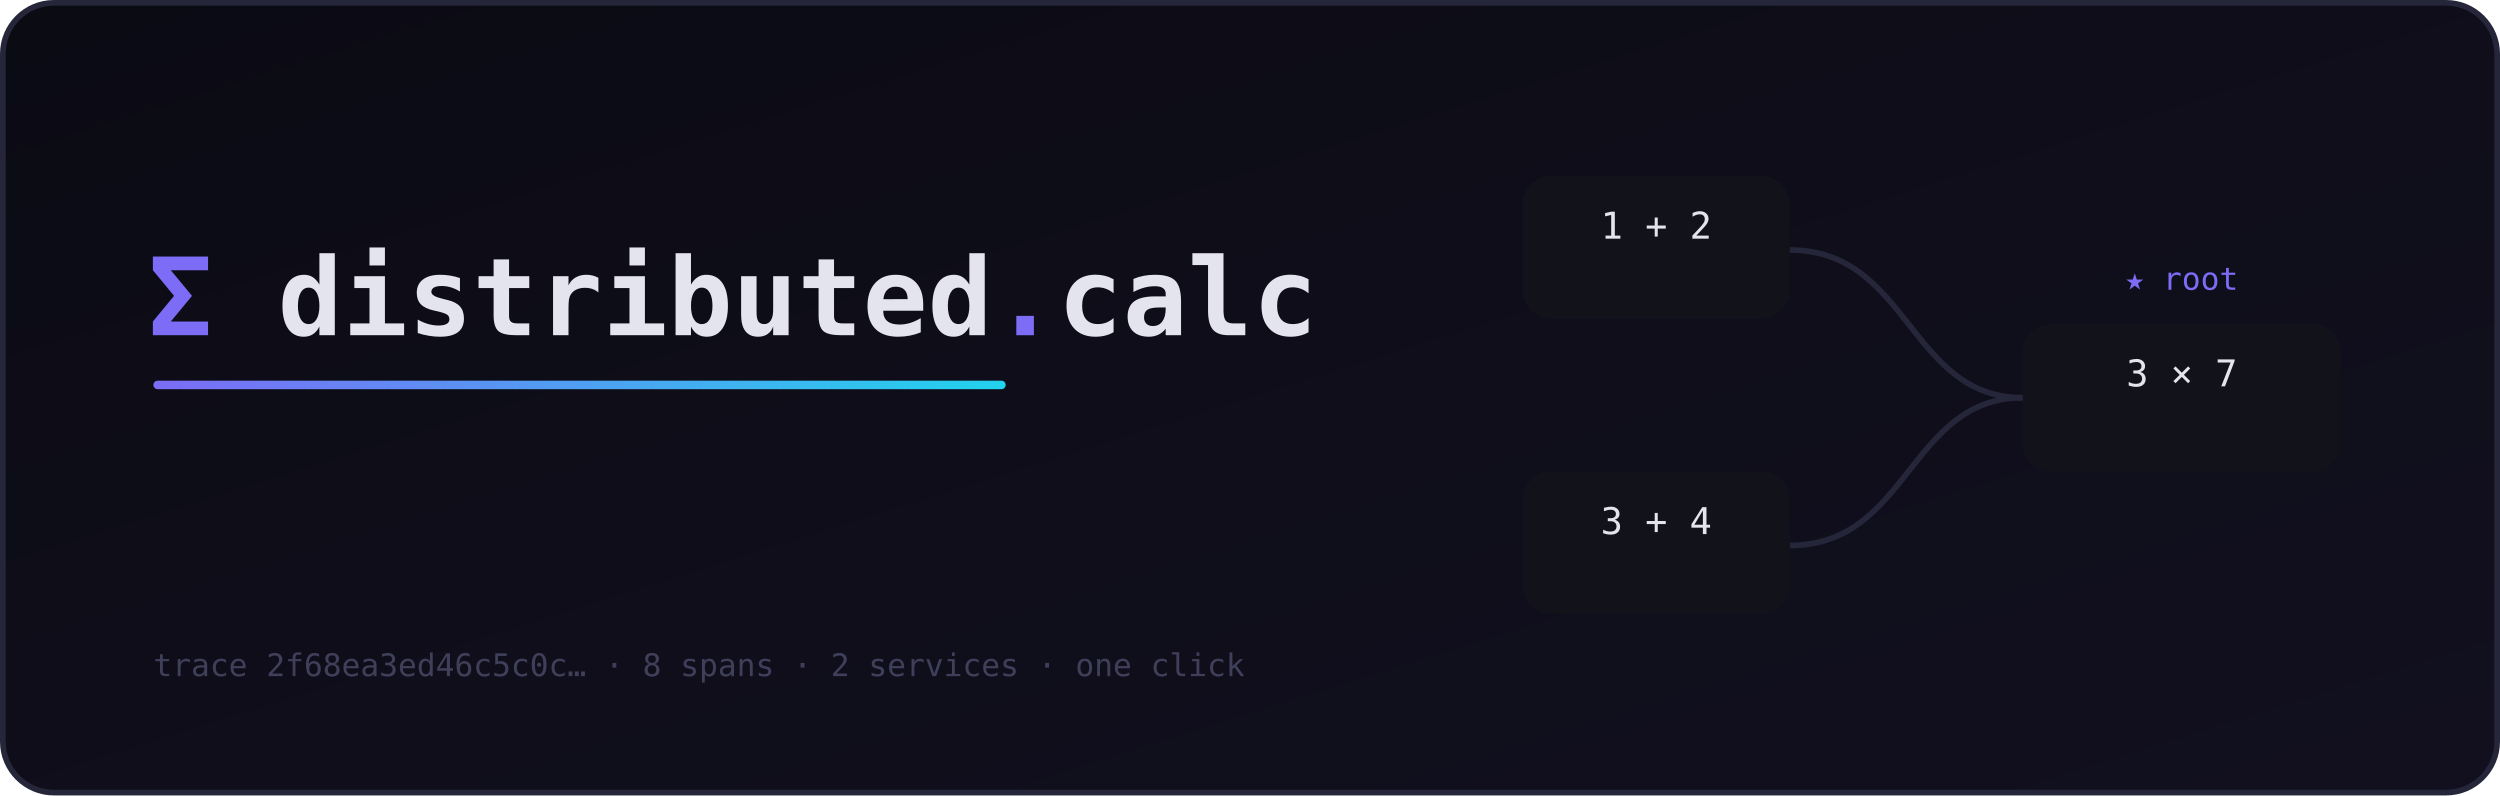
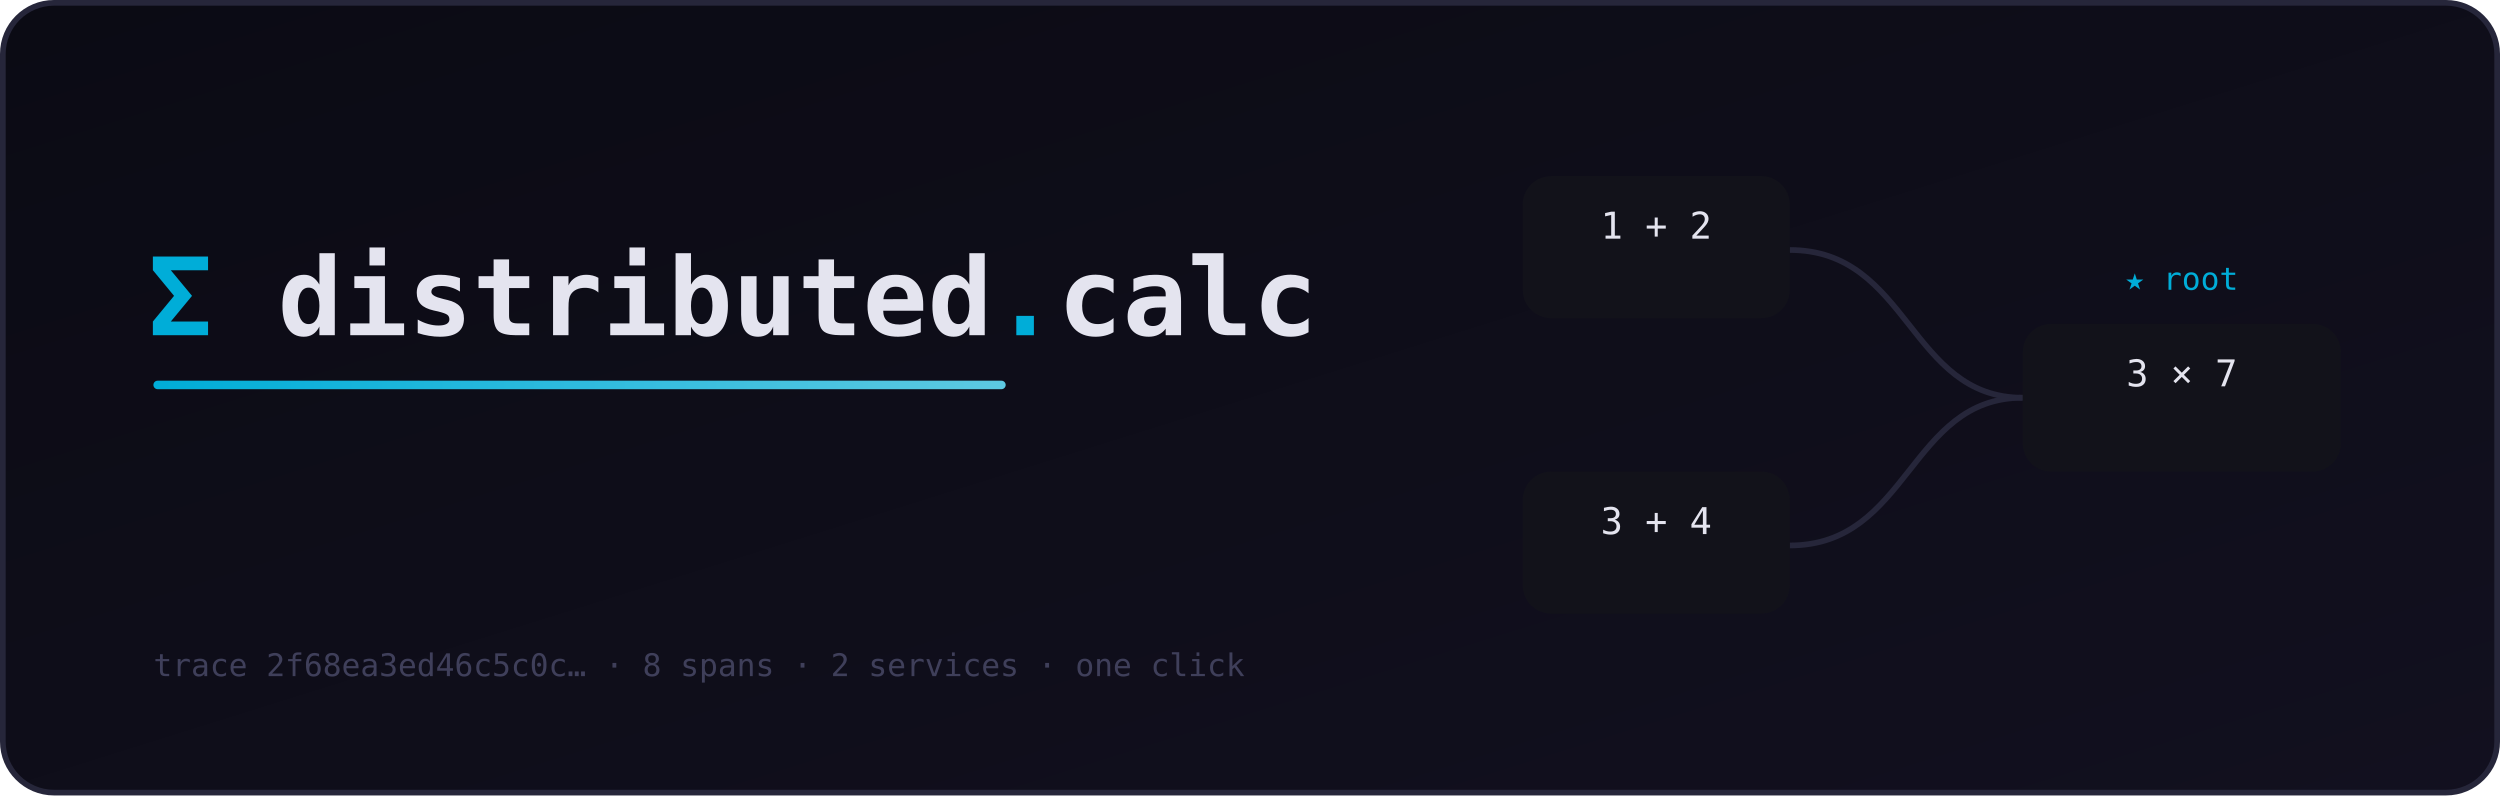
<svg xmlns="http://www.w3.org/2000/svg" width="880" height="280" viewBox="0 0 880 280" role="img" aria-label="distributed.calc — an expression DAG computing across agents">
  <defs>
    <linearGradient id="bg" x1="0" y1="0" x2="1" y2="1">
      <stop offset="0%" stop-color="#0b0b14" />
      <stop offset="100%" stop-color="#12101f" />
    </linearGradient>
    <linearGradient id="accent" x1="0" y1="0" x2="1" y2="0">
-       <stop offset="0%" stop-color="#7c6cf6" />
-       <stop offset="100%" stop-color="#22d3ee" />
+       <stop offset="0%" stop-color="#00add8" />
+       <stop offset="100%" stop-color="#5dc9e2" />
    </linearGradient>
    <filter id="glow" x="-50%" y="-50%" width="200%" height="200%">
      <feGaussianBlur stdDeviation="4" result="b" />
      <feMerge>
        <feMergeNode in="b" />
        <feMergeNode in="SourceGraphic" />
      </feMerge>
    </filter>
  </defs>
  <rect x="1" y="1" width="878" height="278" rx="18" fill="url(#bg)" stroke="#26263a" stroke-width="2" />
  <text x="52" y="118" font-family="ui-monospace, SFMono-Regular, Menlo, monospace" font-size="38" font-weight="800" fill="#e4e4ef">
-     <tspan fill="#7c6cf6">Σ</tspan> distributed<tspan fill="#7c6cf6">.</tspan>calc
+     <tspan fill="#00add8">Σ</tspan> distributed<tspan fill="#00add8">.</tspan>calc
  </text>
  <rect x="54" y="134" width="300" height="3" rx="1.5" fill="url(#accent)">
    <animate attributeName="width" values="0;300;300;300" keyTimes="0;0.15;0.9;1" dur="8s" repeatCount="indefinite" />
  </rect>
  <g font-family="ui-monospace, SFMono-Regular, Menlo, monospace" font-size="14" fill="#8a8aa3">
    <text x="54" y="172" opacity="0">
      fan-out → worker pools → fan-in
      <animate attributeName="opacity" values="0;1;1;0;0" keyTimes="0;0.05;0.30;0.35;1" dur="16s" repeatCount="indefinite" />
    </text>
    <text x="54" y="172" opacity="0">
      outbox · retry queues · circuit breakers
      <animate attributeName="opacity" values="0;0;1;1;0;0" keyTimes="0;0.35;0.40;0.63;0.68;1" dur="16s" repeatCount="indefinite" />
    </text>
    <text x="54" y="172" opacity="0">
      append-only audit · one trace, end to end
      <animate attributeName="opacity" values="0;0;1;1;0" keyTimes="0;0.68;0.73;0.95;1" dur="16s" repeatCount="indefinite" />
    </text>
  </g>
  <text x="54" y="238" font-family="ui-monospace, SFMono-Regular, Menlo, monospace" font-size="11" fill="#3f3f5a">
    trace 2f68ea3ed46c5c0c… · 8 spans · 2 services · one click
  </text>
  <g font-family="ui-monospace, SFMono-Regular, Menlo, monospace" font-size="13">
    <path d="M 630 88 C 672 88 672 140 712 140" stroke="#26263a" stroke-width="2" fill="none">
      <animate attributeName="stroke" values="#26263a;#26263a;#34d399;#34d399;#26263a" keyTimes="0;0.28;0.33;0.9;1" dur="8s" repeatCount="indefinite" />
    </path>
    <path d="M 630 192 C 672 192 672 140 712 140" stroke="#26263a" stroke-width="2" fill="none">
      <animate attributeName="stroke" values="#26263a;#26263a;#34d399;#34d399;#26263a" keyTimes="0;0.40;0.45;0.9;1" dur="8s" repeatCount="indefinite" />
    </path>
    <g>
      <rect x="536" y="62" width="94" height="50" rx="10" fill="#12121a" stroke-width="2">
        <animate attributeName="stroke" values="#8a8aa3;#f59e0b;#34d399;#34d399;#8a8aa3" keyTimes="0;0.08;0.28;0.9;1" dur="8s" repeatCount="indefinite" />
      </rect>
      <text x="583" y="84" text-anchor="middle" fill="#e4e4ef">1 + 2</text>
      <text x="583" y="102" text-anchor="middle" fill="#34d399" opacity="0">= 3
        <animate attributeName="opacity" values="0;0;1;1;0" keyTimes="0;0.28;0.33;0.9;1" dur="8s" repeatCount="indefinite" />
      </text>
    </g>
    <g>
      <rect x="536" y="166" width="94" height="50" rx="10" fill="#12121a" stroke-width="2">
        <animate attributeName="stroke" values="#8a8aa3;#8a8aa3;#f59e0b;#34d399;#34d399;#8a8aa3" keyTimes="0;0.15;0.20;0.40;0.9;1" dur="8s" repeatCount="indefinite" />
      </rect>
      <text x="583" y="188" text-anchor="middle" fill="#e4e4ef">3 + 4</text>
      <text x="583" y="206" text-anchor="middle" fill="#34d399" opacity="0">= 7
        <animate attributeName="opacity" values="0;0;1;1;0" keyTimes="0;0.40;0.45;0.9;1" dur="8s" repeatCount="indefinite" />
      </text>
    </g>
    <g>
      <rect x="712" y="114" width="112" height="52" rx="10" fill="#12121a" stroke-width="2.5">
        <animate attributeName="stroke" values="#8a8aa3;#8a8aa3;#f59e0b;#34d399;#8a8aa3" keyTimes="0;0.45;0.50;0.70;1" dur="8s" repeatCount="indefinite" />
      </rect>
      <text x="768" y="136" text-anchor="middle" fill="#e4e4ef">3 × 7</text>
      <text x="768" y="154" text-anchor="middle" fill="#34d399" font-weight="700" opacity="0">= 21
        <animate attributeName="opacity" values="0;0;1;1;0" keyTimes="0;0.70;0.75;0.92;1" dur="8s" repeatCount="indefinite" />
      </text>
-       <text x="768" y="102" text-anchor="middle" font-size="11" fill="#7c6cf6">★ root</text>
+       <text x="768" y="102" text-anchor="middle" font-size="11" fill="#00add8">★ root</text>
    </g>
-     <text x="518" y="86" text-anchor="end" font-size="10" fill="#f472b6" opacity="0">agent-1
+     <text x="518" y="86" text-anchor="end" font-size="10" fill="#ce3262" opacity="0">agent-1
      <animate attributeName="opacity" values="0;1;1;0;0" keyTimes="0;0.10;0.26;0.30;1" dur="8s" repeatCount="indefinite" />
    </text>
-     <text x="518" y="190" text-anchor="end" font-size="10" fill="#f472b6" opacity="0">agent-2
+     <text x="518" y="190" text-anchor="end" font-size="10" fill="#ce3262" opacity="0">agent-2
      <animate attributeName="opacity" values="0;0;1;1;0;0" keyTimes="0;0.20;0.25;0.38;0.42;1" dur="8s" repeatCount="indefinite" />
    </text>
  </g>
</svg>
